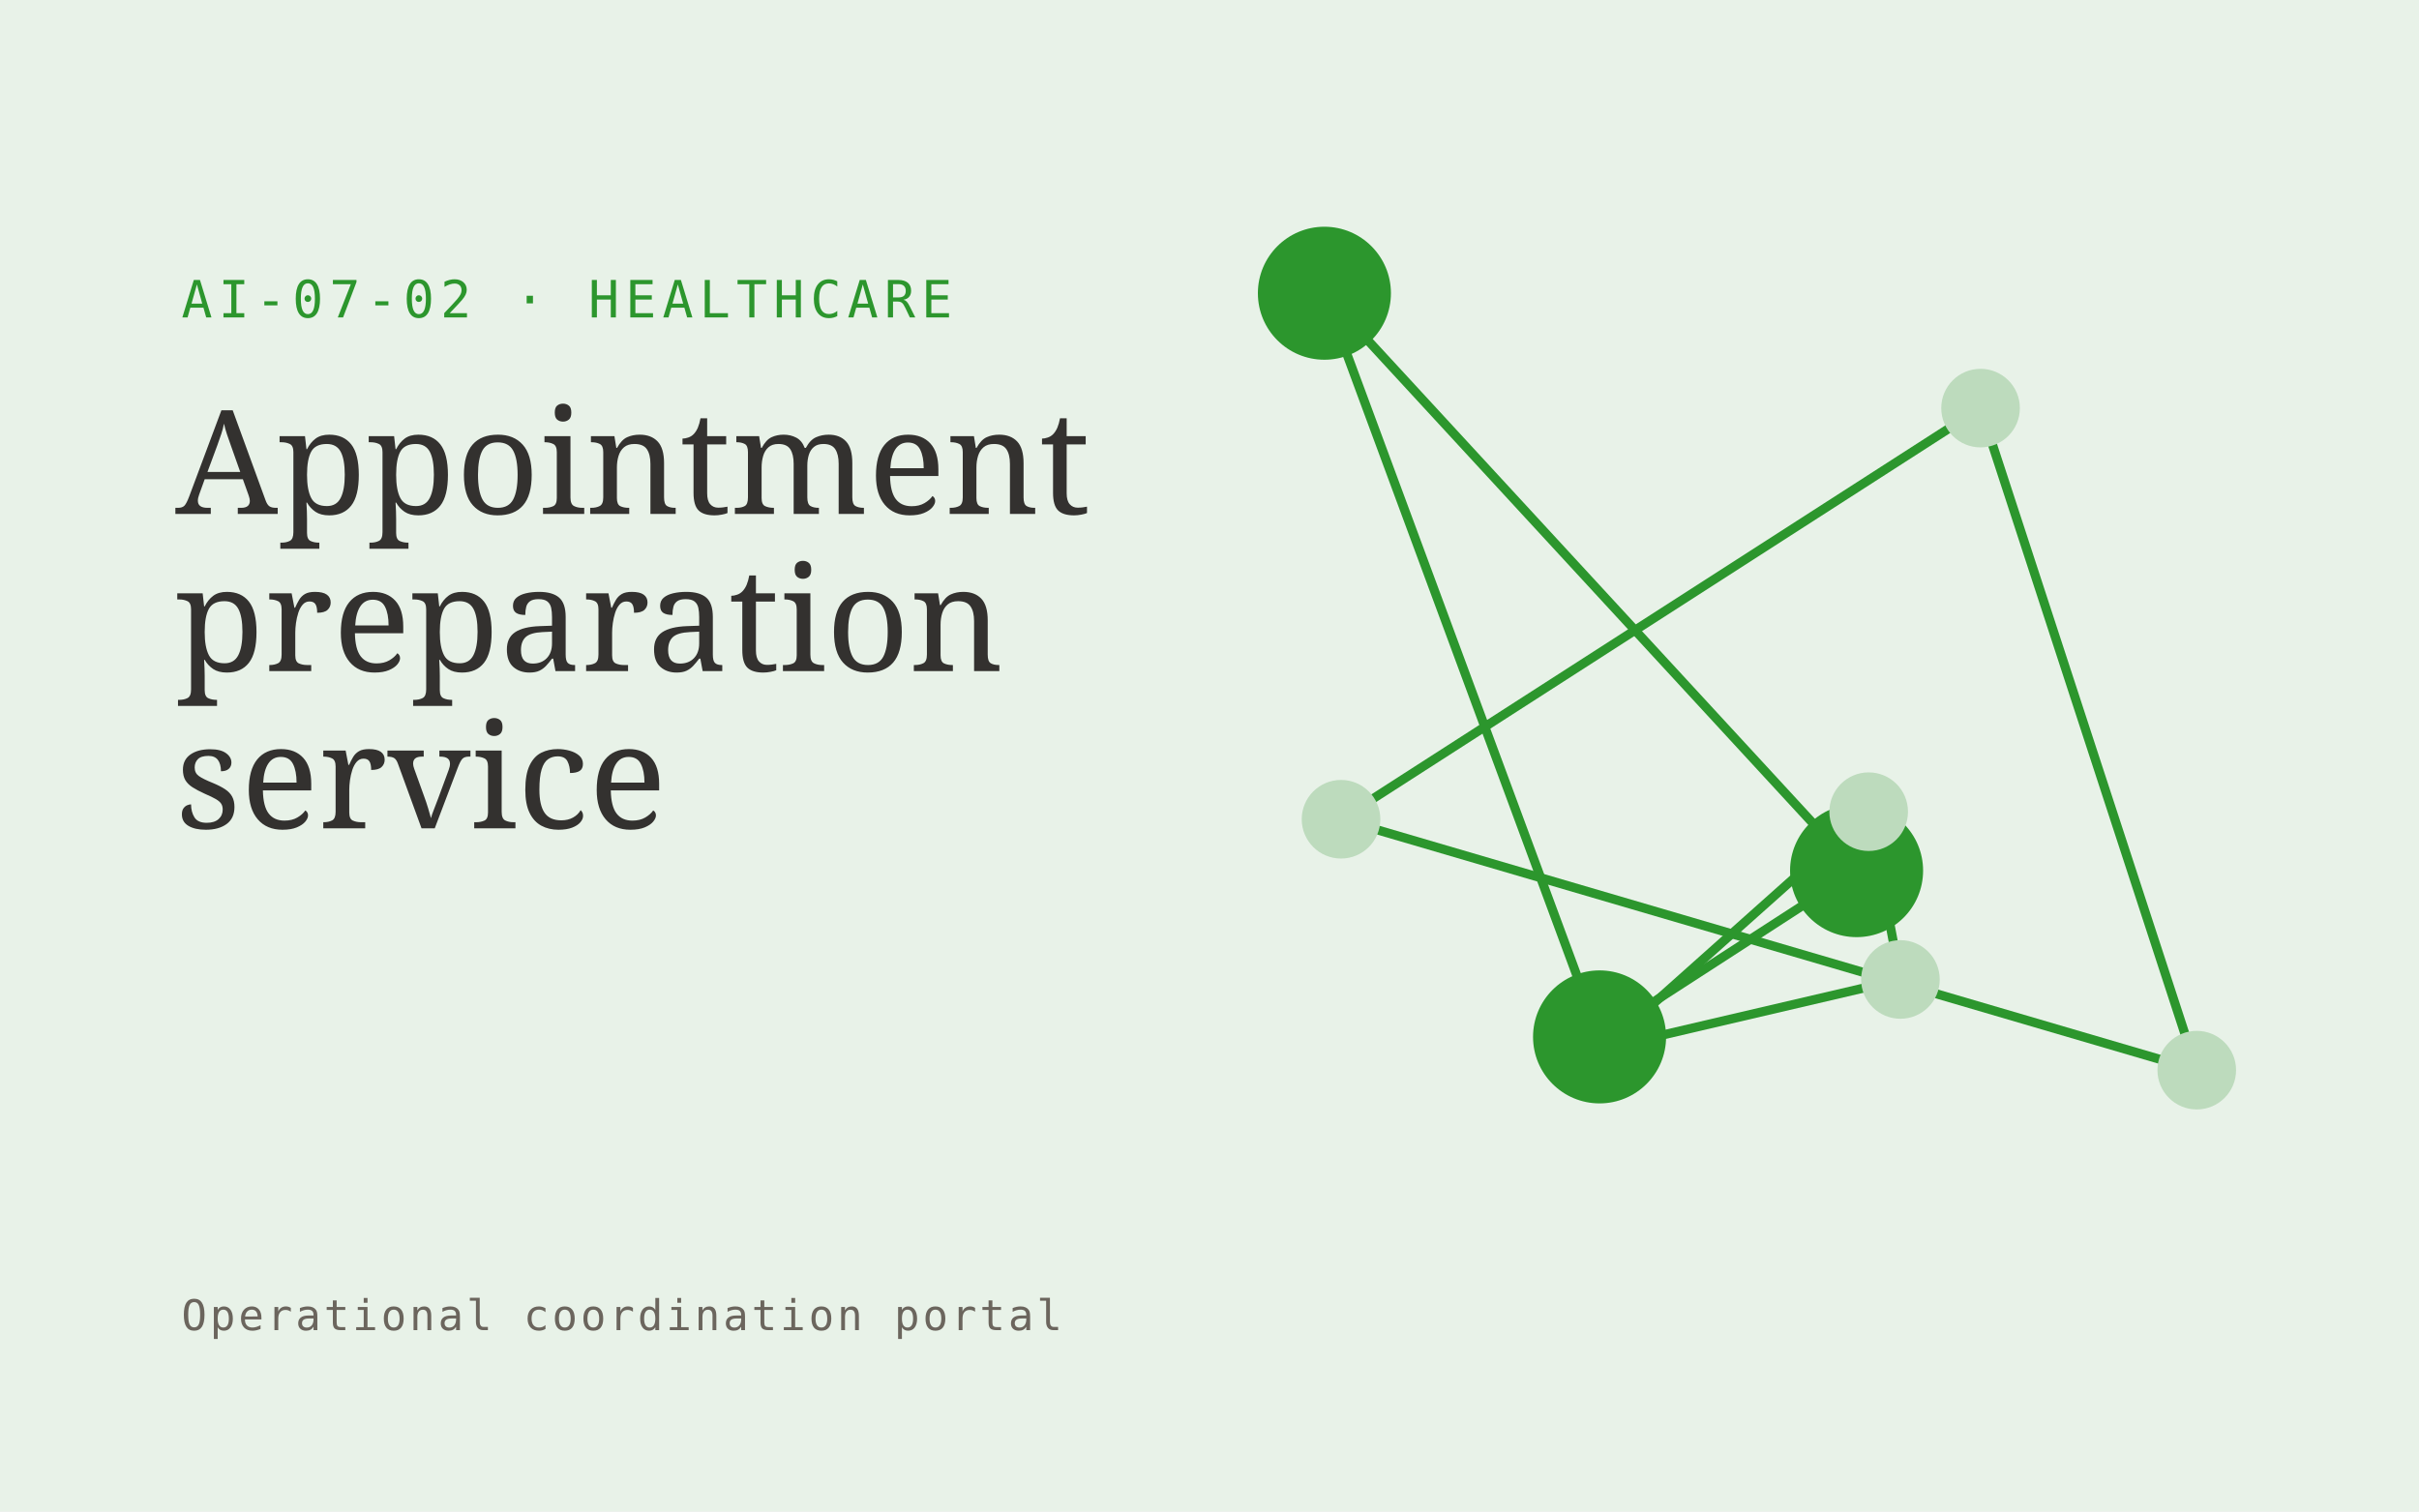
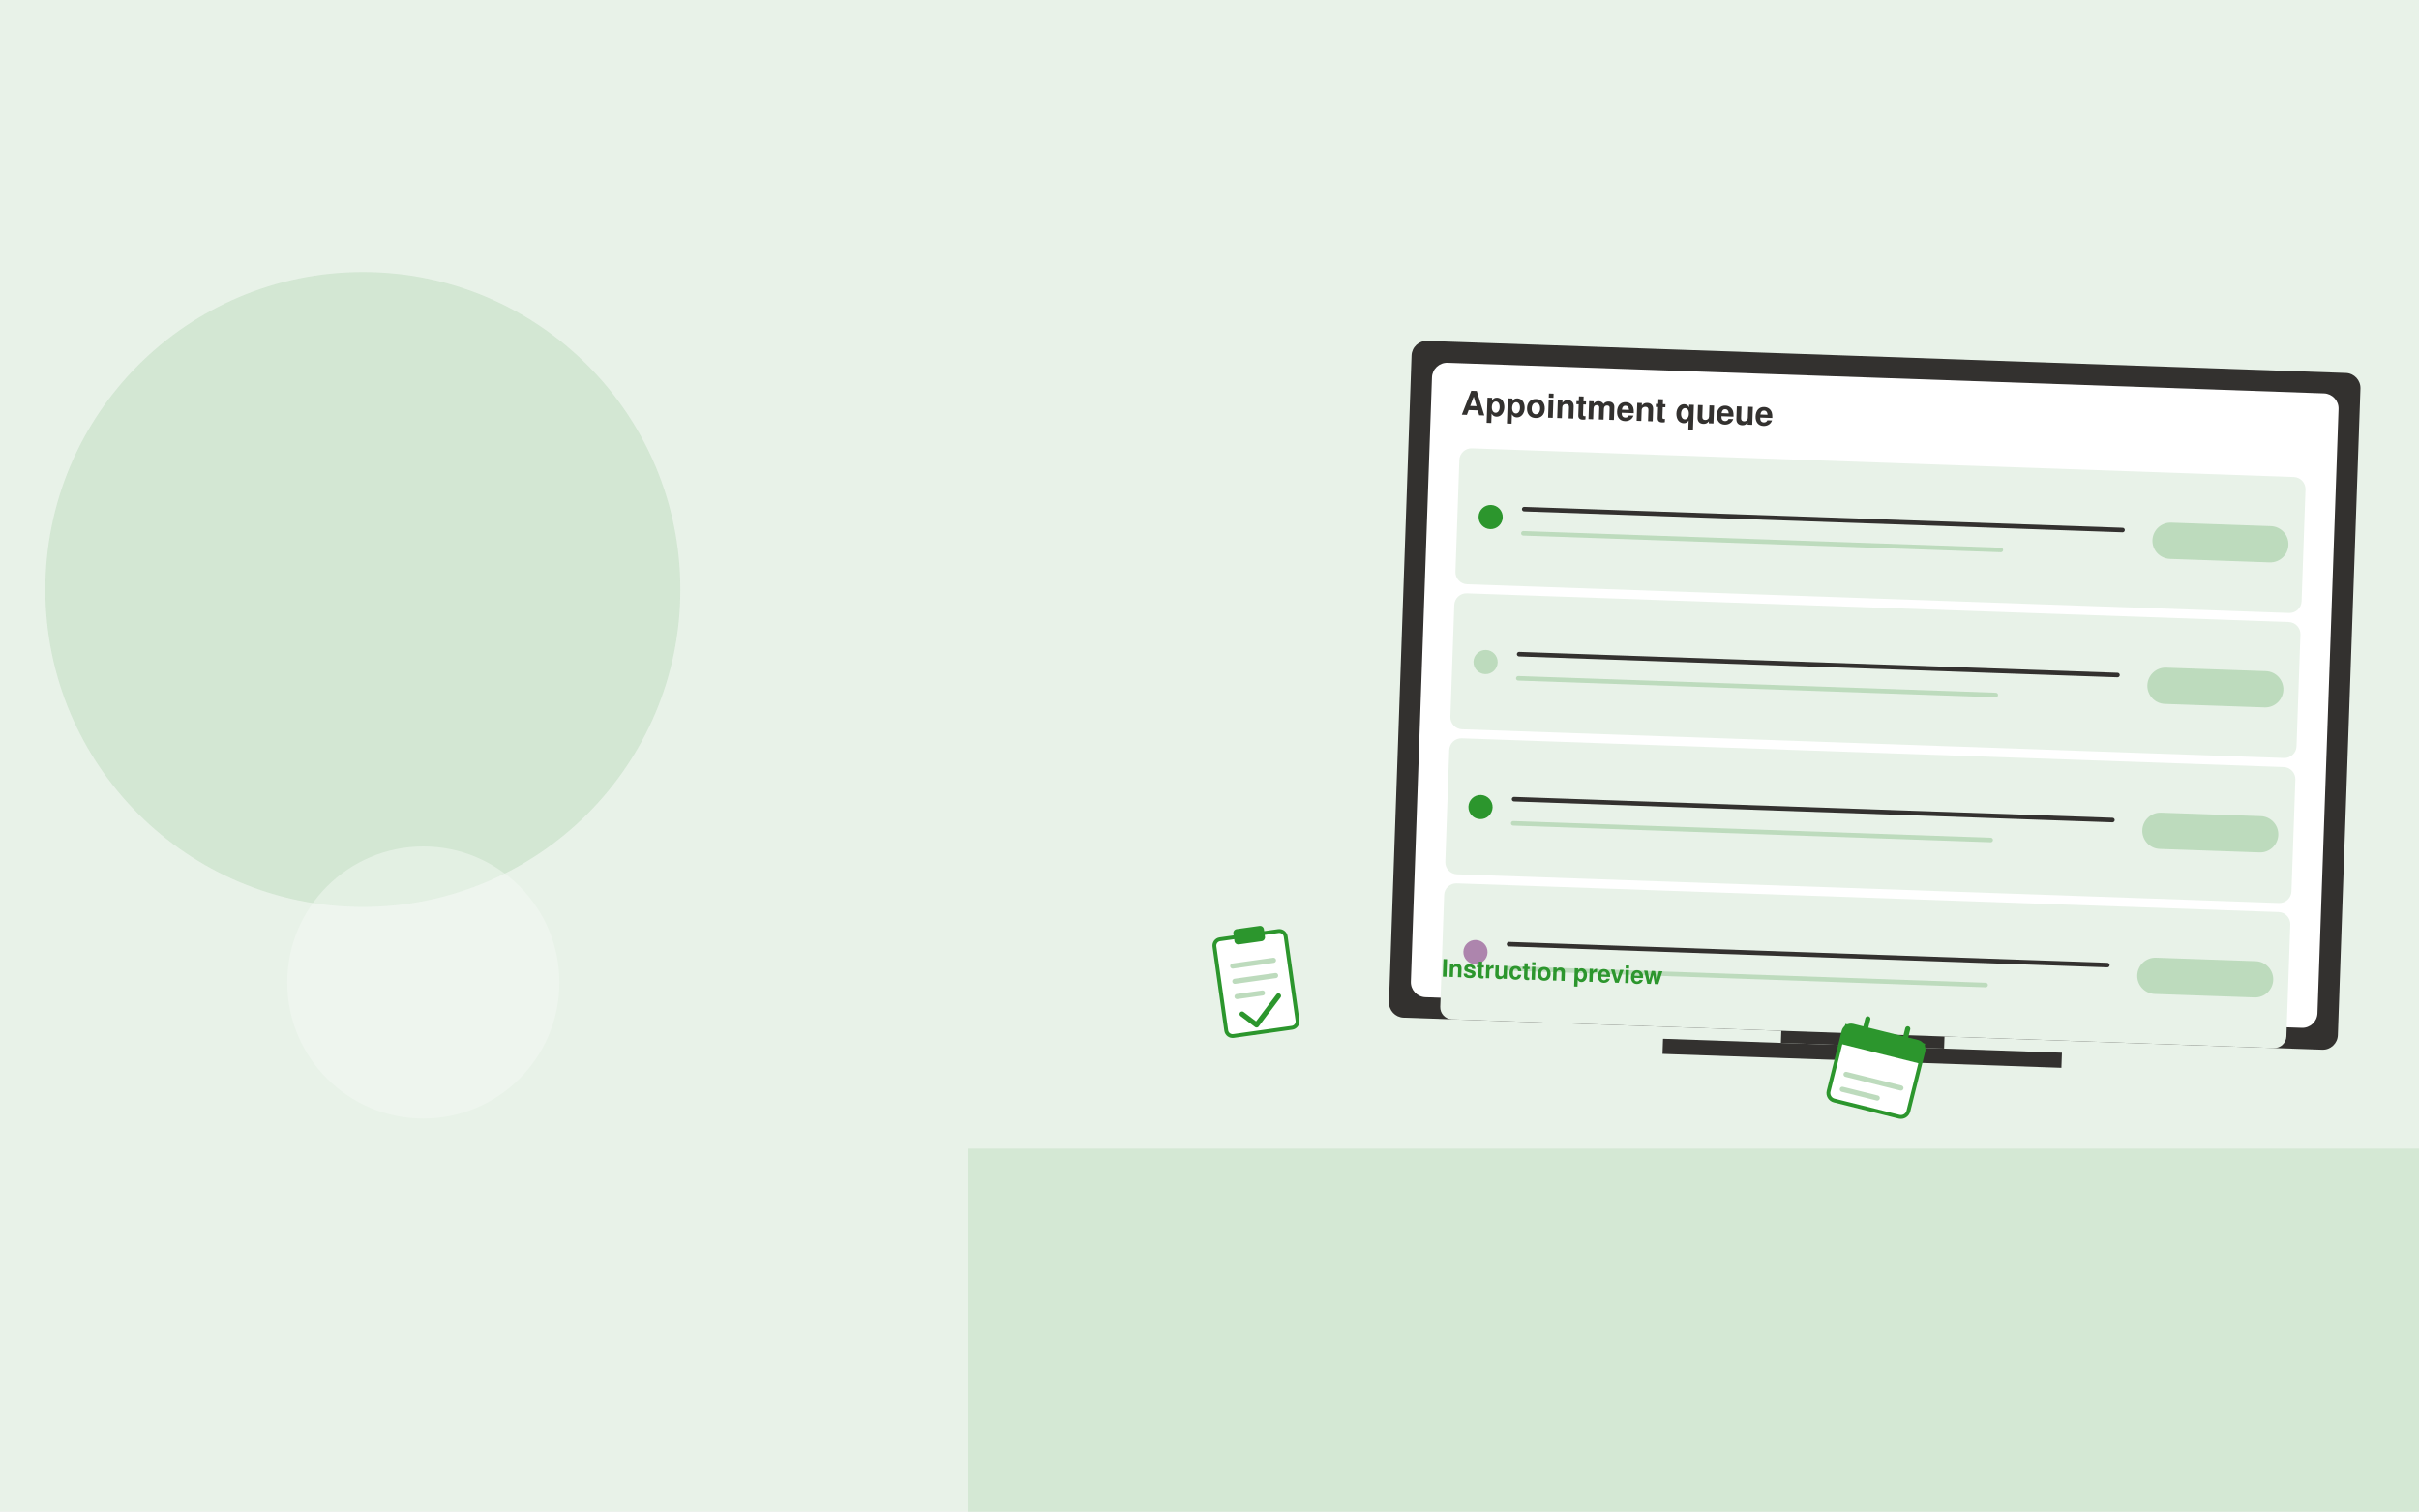
- <svg xmlns="http://www.w3.org/2000/svg" viewBox="0 0 1600 1000" width="1600" height="1000" role="img" aria-label="Appointment preparation service">
-   <rect width="1600" height="1000" fill="hsl(121 28% 93%)" />
-   <line x1="1228" y1="576" x2="876" y2="194" stroke="hsl(121 55% 38%)" stroke-width="6" />
-   <line x1="1060" y1="694" x2="1257" y2="648" stroke="hsl(121 55% 38%)" stroke-width="6" />
-   <line x1="1310" y1="270" x2="887" y2="542" stroke="hsl(121 55% 38%)" stroke-width="6" />
-   <line x1="876" y1="194" x2="1058" y2="686" stroke="hsl(121 55% 38%)" stroke-width="6" />
-   <line x1="1257" y1="648" x2="1236" y2="537" stroke="hsl(121 55% 38%)" stroke-width="6" />
-   <line x1="887" y1="542" x2="1453" y2="708" stroke="hsl(121 55% 38%)" stroke-width="6" />
-   <line x1="1058" y1="686" x2="1228" y2="576" stroke="hsl(121 55% 38%)" stroke-width="6" />
-   <line x1="1236" y1="537" x2="1060" y2="694" stroke="hsl(121 55% 38%)" stroke-width="6" />
-   <line x1="1453" y1="708" x2="1310" y2="270" stroke="hsl(121 55% 38%)" stroke-width="6" />
-   <circle cx="1228" cy="576" r="44" fill="hsl(121 55% 38%)" />
-   <circle cx="1060" cy="694" r="26" fill="hsl(121 30% 80%)" />
-   <circle cx="1310" cy="270" r="26" fill="hsl(121 30% 80%)" />
-   <circle cx="876" cy="194" r="44" fill="hsl(121 55% 38%)" />
-   <circle cx="1257" cy="648" r="26" fill="hsl(121 30% 80%)" />
-   <circle cx="887" cy="542" r="26" fill="hsl(121 30% 80%)" />
-   <circle cx="1058" cy="686" r="44" fill="hsl(121 55% 38%)" />
-   <circle cx="1236" cy="537" r="26" fill="hsl(121 30% 80%)" />
-   <circle cx="1453" cy="708" r="26" fill="hsl(121 30% 80%)" />
-   <text x="120" y="210" font-family="ui-monospace,Menlo,monospace" font-size="34" letter-spacing="4" fill="hsl(121 55% 38%)">AI-07-02 · HEALTHCARE</text>
-   <text x="116" y="340" font-family="Georgia,serif" font-size="96" fill="#33312f">Appointment</text>
-   <text x="116" y="444" font-family="Georgia,serif" font-size="96" fill="#33312f">preparation</text>
-   <text x="116" y="548" font-family="Georgia,serif" font-size="96" fill="#33312f">service</text>
-   <text x="120" y="880" font-family="ui-monospace,Menlo,monospace" font-size="28" letter-spacing="2" fill="#6B655D">Operational coordination portal</text>
+ <svg xmlns="http://www.w3.org/2000/svg" viewBox="0 0 1600 1000" width="1600" height="1000">
+   <rect x="0.0" y="0.0" width="1600.0" height="1000.0" fill="hsl(121, 28%, 93%)" />
+   <g opacity="0.5">
+     <circle cx="240.0" cy="390.0" r="210.0" fill="hsl(121, 30%, 80%)" />
+     <g opacity="0.5">
+       <circle cx="280.0" cy="650.0" r="90.0" fill="#ffffff" />
+     </g>
+   </g>
+   <rect x="640.0" y="760.0" width="960.0" height="240.0" fill="hsl(121, 30%, 80%)" />
+   <g opacity="0.35">
+     <rect x="640.0" y="760.0" width="960.0" height="240.0" fill="#ffffff" />
+   </g>
+   <g transform="rotate(2 1240.0 460.0)">
+     <rect x="1186.0" y="670.0" width="108.0" height="22.0" fill="#33312f" />
+     <rect x="1108.0" y="692.0" width="264.0" height="10.0" fill="#33312f" />
+     <rect x="926.0" y="236.0" width="628.0" height="448.0" rx="10" ry="10" fill="#33312f" />
+     <rect x="940.0" y="250.0" width="600.0" height="420.0" rx="10" ry="10" fill="#ffffff" />
+     <text x="960.0" y="284.0" font-family="Helvetica, Arial, sans-serif" font-size="22" font-weight="600" fill="#33312f" text-anchor="start">Appointment queue</text>
+     <rect x="960.0" y="306.0" width="560.0" height="90.0" rx="8" ry="8" fill="hsl(121, 28%, 93%)" />
+     <circle cx="982.0" cy="351.0" r="8.0" fill="hsl(121, 55%, 38%)" />
+     <line x1="1004.0" y1="345.0" x2="1400.0" y2="345.0" stroke="#33312f" stroke-width="3" stroke-linecap="round" />
+     <line x1="1004.0" y1="361.0" x2="1320.0" y2="361.0" stroke="hsl(121, 30%, 80%)" stroke-width="3" stroke-linecap="round" />
+     <rect x="1420.0" y="339.0" width="90.0" height="24.0" rx="12" ry="12" fill="hsl(121, 30%, 80%)" />
+     <rect x="960.0" y="402.0" width="560.0" height="90.0" rx="8" ry="8" fill="hsl(121, 28%, 93%)" />
+     <circle cx="982.0" cy="447.0" r="8.0" fill="hsl(121, 30%, 80%)" />
+     <line x1="1004.0" y1="441.0" x2="1400.0" y2="441.0" stroke="#33312f" stroke-width="3" stroke-linecap="round" />
+     <line x1="1004.0" y1="457.0" x2="1320.0" y2="457.0" stroke="hsl(121, 30%, 80%)" stroke-width="3" stroke-linecap="round" />
+     <rect x="1420.0" y="435.0" width="90.0" height="24.0" rx="12" ry="12" fill="hsl(121, 30%, 80%)" />
+     <rect x="960.0" y="498.0" width="560.0" height="90.0" rx="8" ry="8" fill="hsl(121, 28%, 93%)" />
+     <circle cx="982.0" cy="543.0" r="8.0" fill="hsl(121, 55%, 38%)" />
+     <line x1="1004.0" y1="537.0" x2="1400.0" y2="537.0" stroke="#33312f" stroke-width="3" stroke-linecap="round" />
+     <line x1="1004.0" y1="553.0" x2="1320.0" y2="553.0" stroke="hsl(121, 30%, 80%)" stroke-width="3" stroke-linecap="round" />
+     <rect x="1420.0" y="531.0" width="90.0" height="24.0" rx="12" ry="12" fill="hsl(121, 30%, 80%)" />
+     <rect x="960.0" y="594.0" width="560.0" height="90.0" rx="8" ry="8" fill="hsl(121, 28%, 93%)" />
+     <circle cx="982.0" cy="639.0" r="8.0" fill="hsl(301, 20%, 60%)" />
+     <line x1="1004.0" y1="633.0" x2="1400.0" y2="633.0" stroke="#33312f" stroke-width="3" stroke-linecap="round" />
+     <line x1="1004.0" y1="649.0" x2="1320.0" y2="649.0" stroke="hsl(121, 30%, 80%)" stroke-width="3" stroke-linecap="round" />
+     <rect x="1420.0" y="627.0" width="90.0" height="24.0" rx="12" ry="12" fill="hsl(121, 30%, 80%)" />
+     <text x="960.0" y="656.0" font-family="Helvetica, Arial, sans-serif" font-size="16" font-weight="600" fill="hsl(121, 55%, 38%)" text-anchor="start">Instruction preview</text>
+   </g>
+   <g transform="translate(830.5,649.0) rotate(-8) scale(0.85)">
+     <rect x="-28.0" y="-36.0" width="56.0" height="76.0" rx="5" ry="5" fill="#ffffff" stroke="hsl(121, 55%, 38%)" stroke-width="3" />
+     <rect x="-12.0" y="-42.0" width="24.0" height="12.0" rx="3" ry="3" fill="hsl(121, 55%, 38%)" />
+     <line x1="-16.0" y1="-14.0" x2="16.0" y2="-14.0" stroke="hsl(121, 30%, 80%)" stroke-width="4" stroke-linecap="round" />
+     <line x1="-16.0" y1="-2.0" x2="16.0" y2="-2.0" stroke="hsl(121, 30%, 80%)" stroke-width="4" stroke-linecap="round" />
+     <line x1="-16.0" y1="10.0" x2="4.0" y2="10.0" stroke="hsl(121, 30%, 80%)" stroke-width="4" stroke-linecap="round" />
+     <path d="M -14,24 L -4,34 L 16,14" fill="none" stroke="hsl(121, 55%, 38%)" stroke-width="4" stroke-linecap="round" stroke-linejoin="round" />
+   </g>
+   <g transform="translate(1240.0,712.0) rotate(14) scale(0.85)">
+     <rect x="-32.0" y="-34.0" width="64.0" height="60.0" rx="6" ry="6" fill="#ffffff" stroke="hsl(121, 55%, 38%)" stroke-width="3" />
+     <rect x="-32.0" y="-34.0" width="64.0" height="16.0" fill="hsl(121, 55%, 38%)" />
+     <line x1="-16.0" y1="-42.0" x2="-16.0" y2="-26.0" stroke="hsl(121, 55%, 38%)" stroke-width="4" stroke-linecap="round" />
+     <line x1="16.0" y1="-42.0" x2="16.0" y2="-26.0" stroke="hsl(121, 55%, 38%)" stroke-width="4" stroke-linecap="round" />
+     <line x1="-22.0" y1="4.0" x2="22.0" y2="4.0" stroke="hsl(121, 30%, 80%)" stroke-width="4" stroke-linecap="round" />
+     <line x1="-22.0" y1="16.0" x2="6.0" y2="16.0" stroke="hsl(121, 30%, 80%)" stroke-width="4" stroke-linecap="round" />
+   </g>
</svg>
